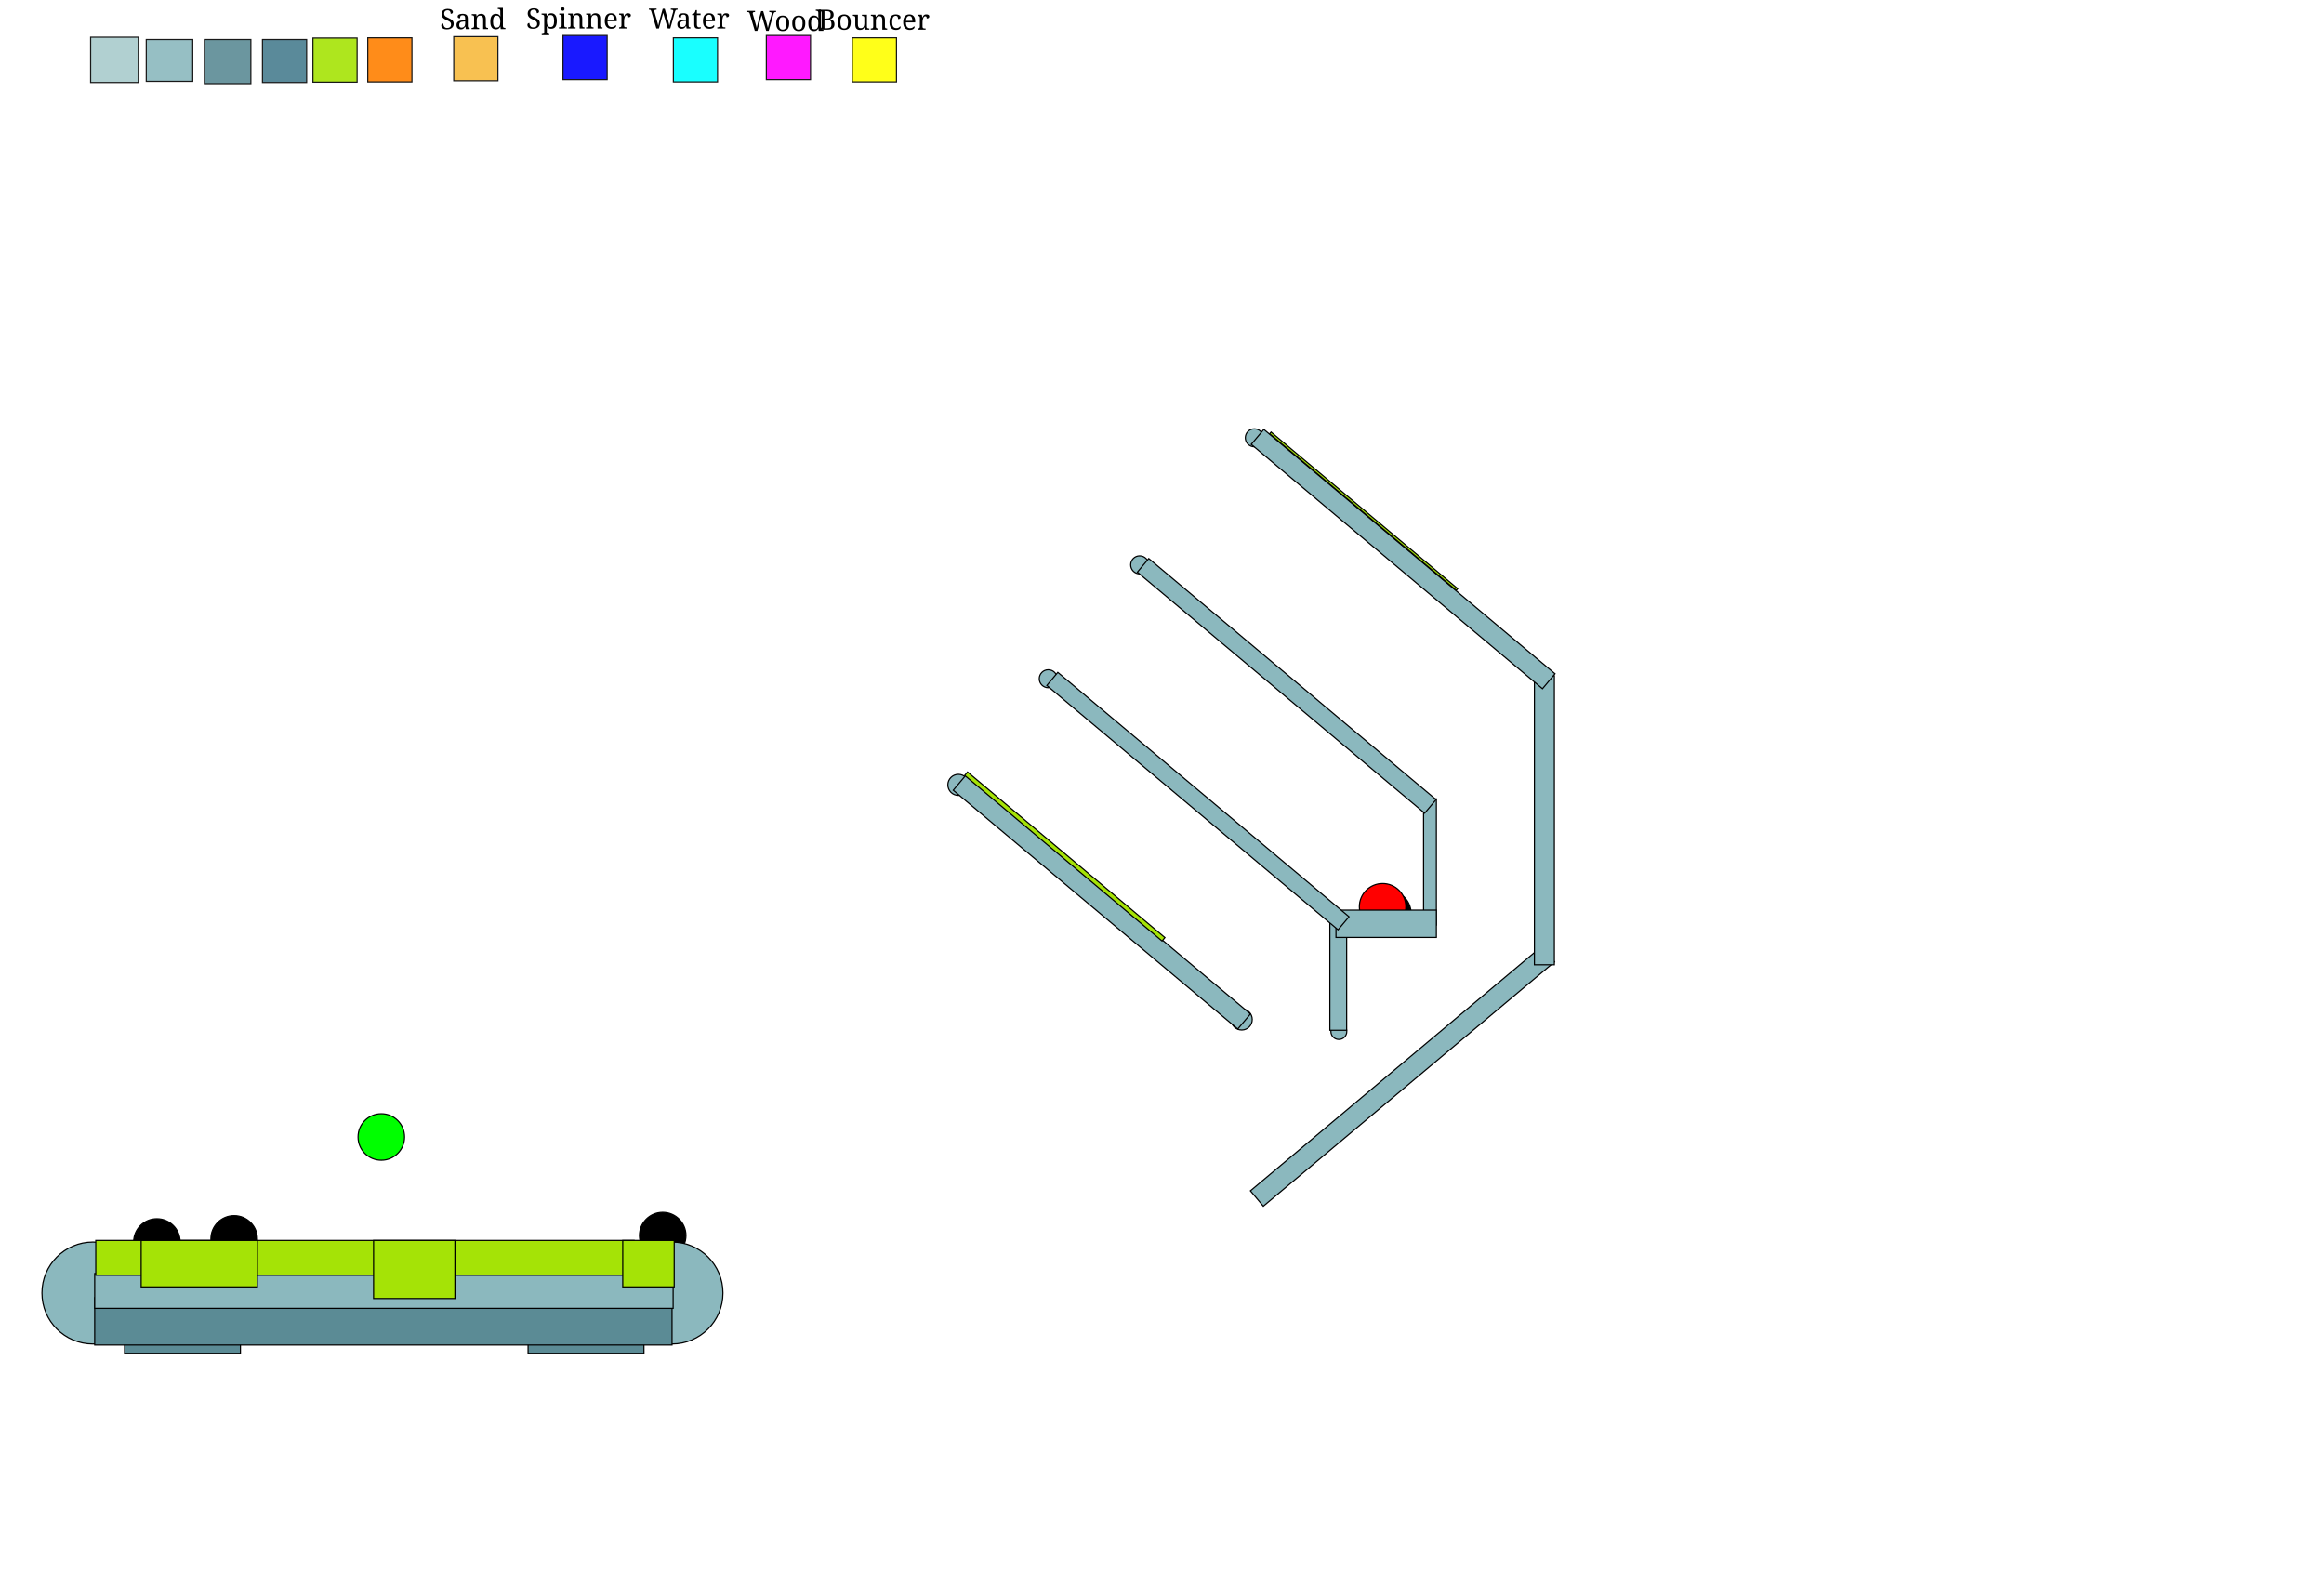
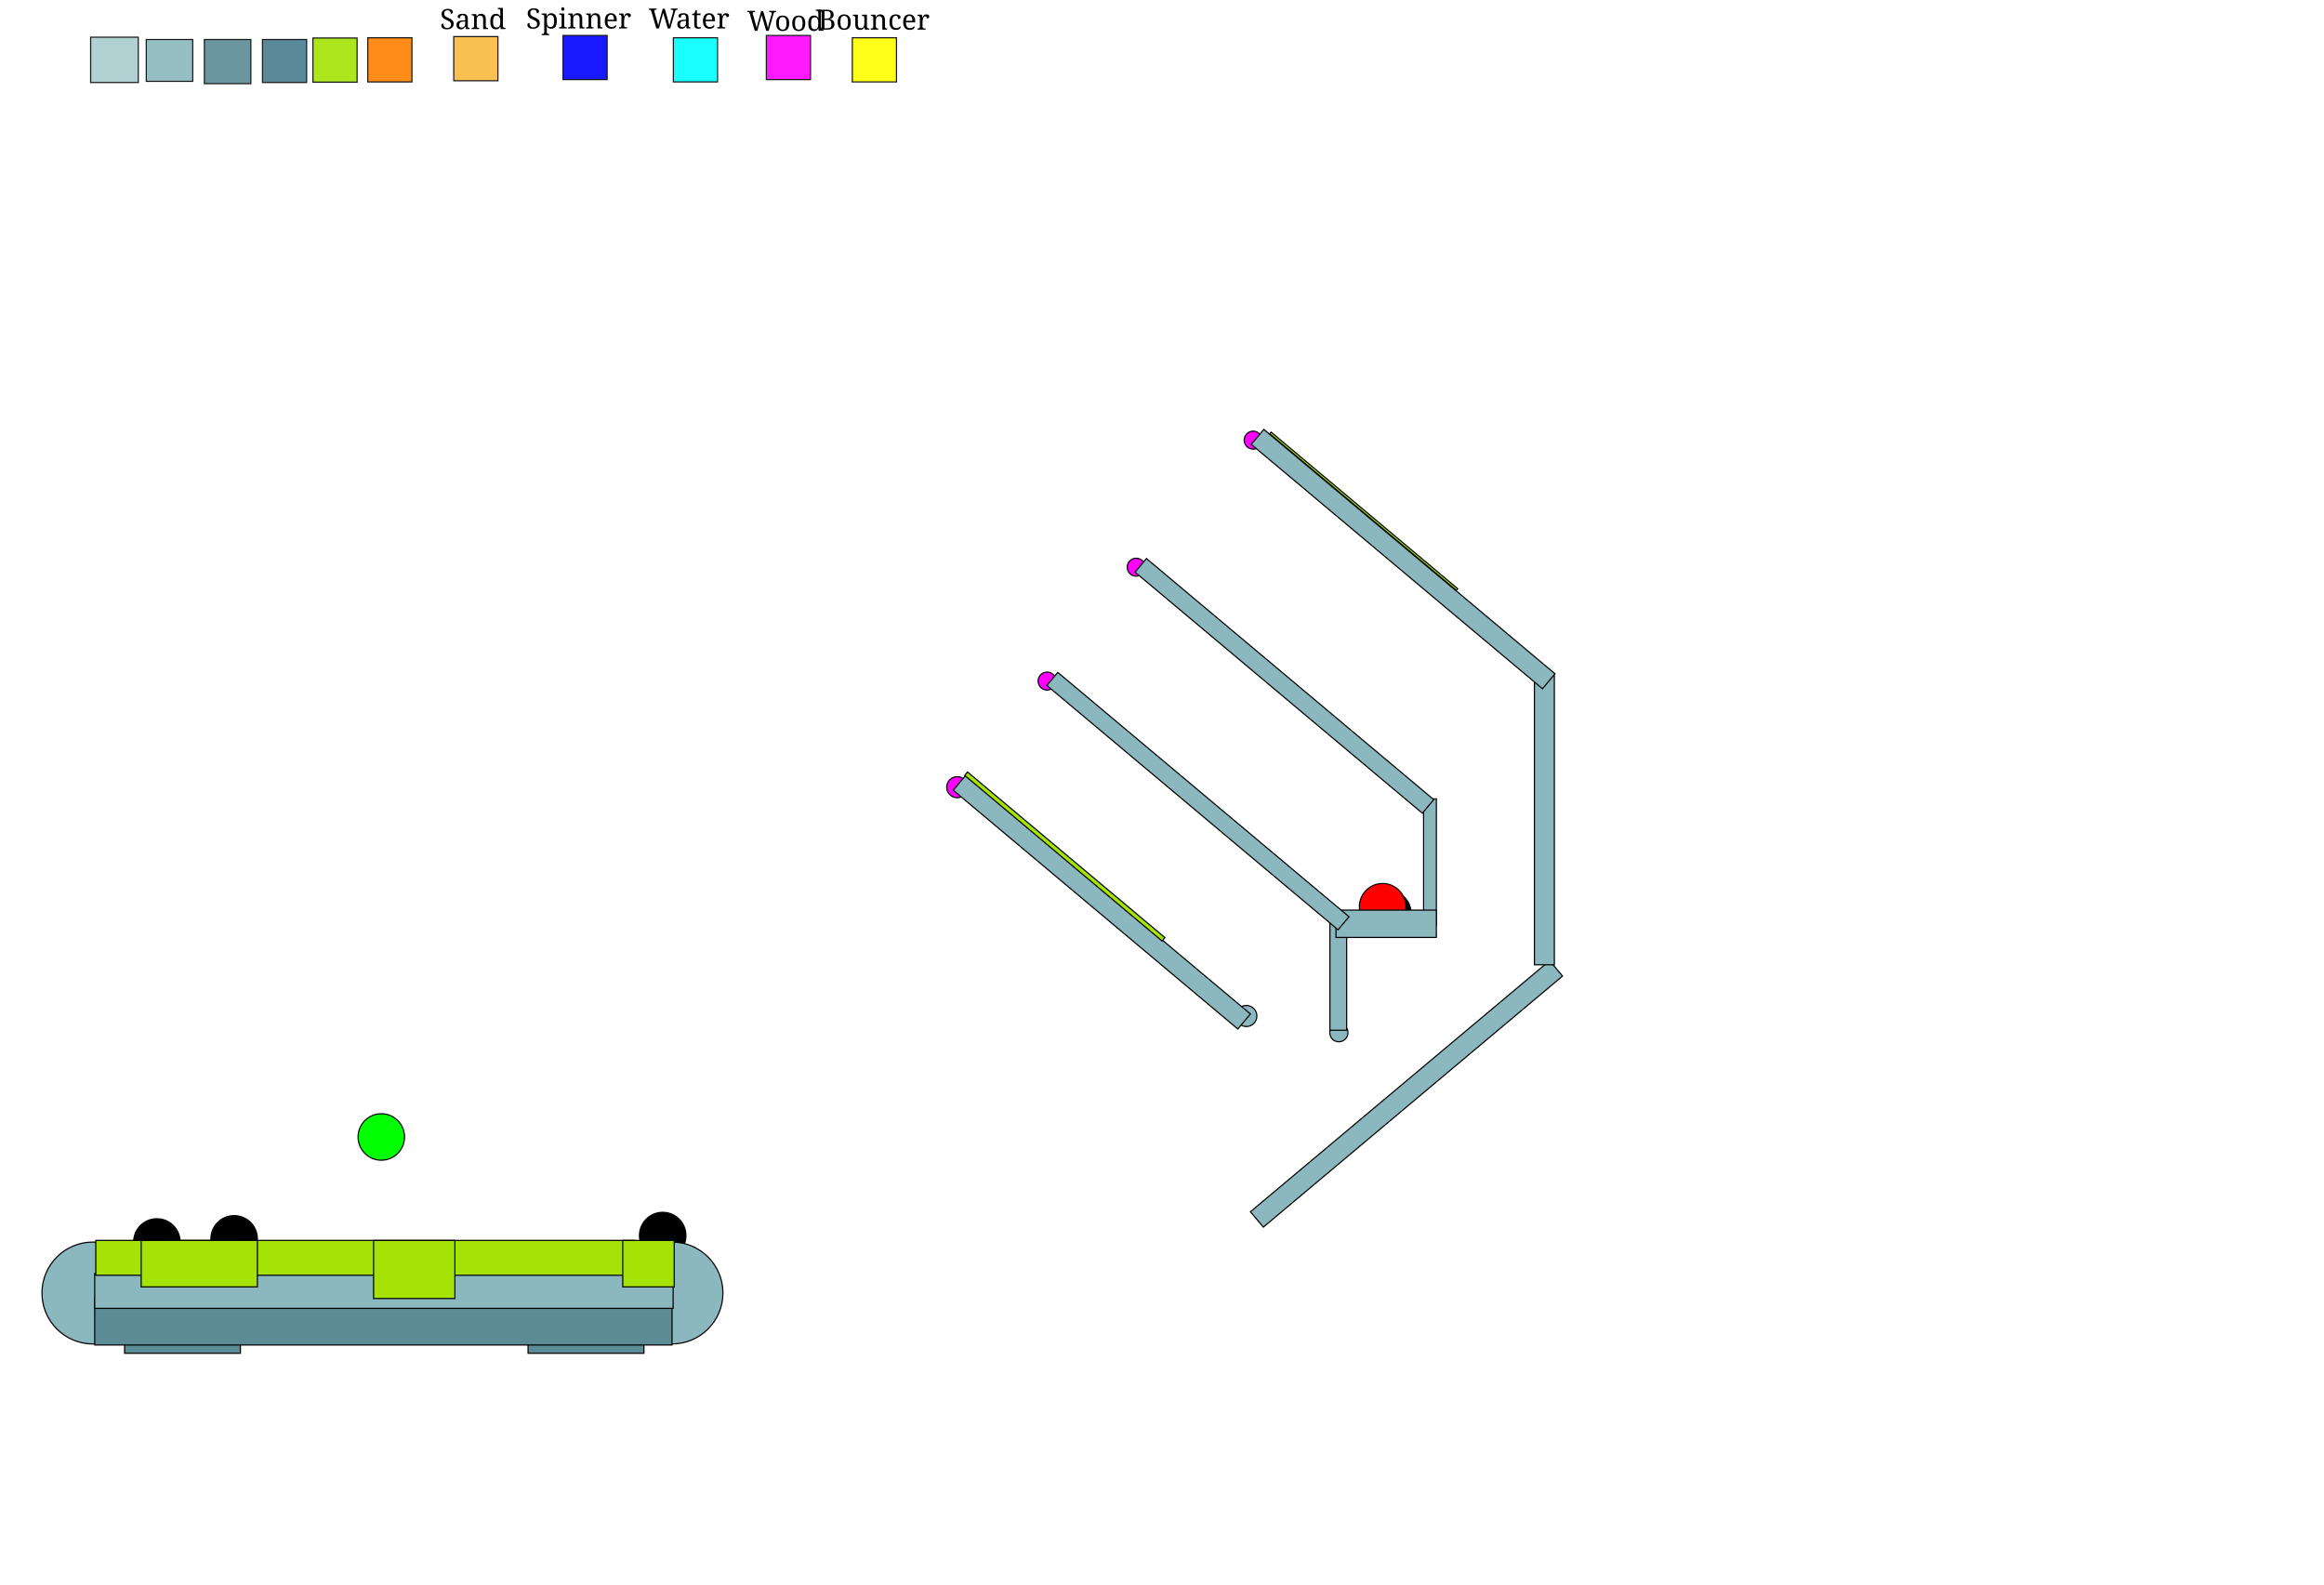
<svg xmlns="http://www.w3.org/2000/svg" width="2000" height="1364">
  <g class="layer">
    <rect fill="#5b8b95" height="40.769" id="svg_79" width="99.694" x="454.462" y="1123.829" stroke="#000" />
    <rect fill="#5b8b95" height="40.769" id="svg_78" width="99.694" x="107.212" y="1123.829" stroke="#000" />
-     <ellipse fill="#8bb8be" cx="1068.588" cy="877.337" id="svg_76" rx="9.07" ry="9.07" stroke="#000" />
-     <ellipse fill="#8bb8be" cx="1152.202" cy="887.696" id="svg_74" rx="6.828" ry="6.828" stroke="#000" />
-     <ellipse fill="#8bb8be" cx="1079.448" cy="376.769" id="svg_73" rx="7.737" ry="7.737" stroke="#000" />
-     <ellipse fill="#8bb8be" cx="980.781" cy="486.102" id="svg_72" rx="7.737" ry="7.737" stroke="#000" />
-     <ellipse fill="#8bb8be" cx="902.115" cy="584.102" id="svg_71" rx="7.737" ry="7.737" stroke="#000" />
-     <ellipse fill="#8bb8be" cx="824.782" cy="675.435" id="svg_70" rx="9.07" ry="9.07" stroke="#000" />
-     <rect fill="#8bb8be" height="327.153" id="svg_69" width="17.271" x="1198.318" y="762.697" stroke="#000" transform="rotate(50 1206.95 926.273)" />
+     <ellipse fill="#8bb8be" cx="1072.588" cy="874.337" id="svg_76" rx="9.07" ry="9.07" stroke="#000" />
+     <ellipse stroke="#000" fill="#8bb8be" cx="1152.202" cy="888.696" id="svg_74" rx="7.828" ry="7.828" />
+     <ellipse fill="#ff00ff" cx="1078.448" cy="378.769" id="svg_73" rx="7.737" ry="7.737" stroke="#000" />
+     <ellipse fill="#ff00ff" cx="977.781" cy="488.102" id="svg_72" rx="7.737" ry="7.737" stroke="#000" />
+     <ellipse fill="#ff00ff" cx="901.115" cy="586.102" id="svg_71" rx="7.737" ry="7.737" stroke="#000" />
+     <ellipse fill="#ff00ff" cx="823.782" cy="677.435" id="svg_70" rx="9.07" ry="9.07" stroke="#000" />
+     <rect transform="rotate(50 1210.39 941.392)" stroke="#000" fill="#8bb8be" height="336.125" id="svg_69" width="17.271" x="1201.754" y="773.33" />
    <rect fill="#8bb8be" height="248.691" id="svg_68" width="17.16" x="1320.497" y="581.561" stroke="#000" />
    <rect fill="#8bb8be" height="98.901" id="svg_67" width="14.433" x="1144.483" y="787.714" stroke="#000" />
    <rect fill="#8bb8be" height="108.603" id="svg_66" width="11.006" x="1225.112" y="687.495" stroke="#000" />
    <ellipse class="grass1" cx="1194.361" cy="786.12" fill="#000000" id="svg_80" rx="20" ry="20" stroke="#000" />
    <ellipse cx="1189.849" cy="780.31" fill="#ff0000" id="svg_17" rx="20" ry="20" stroke="#000" />
    <rect fill="#8bb8be" height="23.527" id="svg_65" width="86.391" x="1149.727" y="783.209" stroke="#000" />
    <ellipse fill="#8bb8be" cx="79.962" cy="1112.717" id="svg_53" rx="43.846" ry="43.846" stroke="#000" />
    <ellipse class="grass1" cx="570.309" cy="1063.265" fill="#000000" id="svg_77" rx="20" ry="20" stroke="#000" />
    <ellipse fill="#8bb8be" cx="578.299" cy="1112.717" id="svg_54" rx="43.846" ry="43.846" stroke="#000" />
    <rect fill="#5b8b95" height="40.769" id="svg_8" width="496.839" x="81.497" y="1116.686" stroke="#000" />
-     <rect fill="#8bb8be" height="322.75" id="svg_20" width="15.259" x="1099.7" y="428.869" stroke="#000" transform="rotate(-50 1107.33 590.244)" />
+     <rect transform="rotate(-50 1105.33 590.244)" fill="#8bb8be" height="322.75" id="svg_20" width="15.259" x="1097.7" y="428.869" stroke="#000" />
    <ellipse class="tree1" cx="135.017" cy="1068.789" fill="#000000" id="svg_2" rx="20" ry="20" stroke="#000" />
    <ellipse class="grass1" cx="201.498" cy="1066.122" fill="#000000" id="svg_5" rx="20" ry="20" stroke="#000" />
    <ellipse cx="328.145" cy="978.445" fill="#00ff00" id="svg_16" rx="20" ry="20" stroke="#000" />
    <rect fill="#5b8b95" height="38" id="svg_11" opacity="0.9" stroke="#000" width="40" x="175.88" y="34" />
    <rect fill="#487d8f" height="37" id="svg_15" opacity="0.9" stroke="#000" width="38" x="225.88" y="34" />
    <rect fill="#8bb8be" height="36" id="svg_21" opacity="0.9" stroke="#000" width="40" x="125.88" y="34" />
    <rect fill="#a5e306" height="38" id="svg_22" opacity="0.9" stroke="#000" width="38" x="269.32" y="32.71" />
    <rect fill="#a8cbcc" height="39" id="svg_1" opacity="0.9" stroke="#000" width="41" x="78" y="32" />
    <rect fill="#8bb8be" height="30" id="svg_12" width="497.795" x="81.497" y="1095.917" stroke="#000" />
    <rect fill="#ff7f00" height="38" id="svg_30" opacity="0.9" stroke="#000" width="38" x="316.5" y="32.5" />
    <rect fill="#f7ba3e" height="38" id="svg_159" opacity="0.9" stroke="#000" width="38" x="390.5" y="31.5" />
    <text fill="#000000" font-family="Serif" font-size="24" id="svg_160" stroke="#000" stroke-width="0" text-anchor="middle" x="407" xml:space="preserve" y="25">Sand</text>
    <rect fill="#0000ff" height="38" id="svg_161" opacity="0.9" stroke="#000" width="38" x="484.5" y="30.5" />
    <text fill="#000000" font-family="Serif" font-size="24" id="svg_162" stroke="#000" stroke-width="0" text-anchor="middle" x="498" xml:space="preserve" y="24.5">Spinner</text>
    <rect fill="#00ffff" height="38" id="svg_164" opacity="0.9" stroke="#000" width="38" x="579.5" y="32.5" />
    <text fill="#000000" font-family="Serif" font-size="24" id="svg_165" stroke="#000" stroke-width="0" text-anchor="middle" x="593.01" xml:space="preserve" y="24.5">Water</text>
    <rect fill="#ff00ff" height="38" id="svg_166" opacity="0.9" stroke="#000" width="38" x="659.5" y="30.5" />
    <text fill="#000000" font-family="Serif" font-size="24" id="svg_167" stroke="#000" stroke-width="0" text-anchor="middle" x="676.01" xml:space="preserve" y="26.5">Wood</text>
    <rect fill="#ffff00" height="38" id="svg_168" opacity="0.9" stroke="#000" width="38" x="733.5" y="32.5" />
    <text fill="#000000" font-family="Serif" font-size="24" id="svg_169" stroke="#000" stroke-width="0" text-anchor="middle" x="752" xml:space="preserve" y="25.5">Bouncer</text>
    <rect fill="#a5e306" height="30" id="svg_58" width="463.281" x="82.427" y="1067.456" stroke="#000" />
    <rect fill="#a5e306" height="50" id="svg_45" stroke="#000" width="70" x="321.497" y="1067.456" />
    <rect fill="#a5e306" height="40" id="svg_44" stroke="#000" width="100" x="121.497" y="1067.456" />
    <rect fill="#a5e306" height="40" id="svg_59" width="44.285" x="535.93" y="1067.456" stroke="#000" />
    <rect fill="#8bb8be" height="319.662" id="svg_63" width="16.877" x="939.765" y="616.49" stroke="#000" transform="rotate(-50 948.204 776.321)" />
    <rect fill="#8bb8be" height="327.153" id="svg_64" width="16.803" x="1199.116" y="317.547" stroke="#000" transform="rotate(-50 1207.52 481.123)" />
    <rect fill="#8bb8be" height="327.153" id="svg_62" width="14.684" x="1023.575" y="525.816" stroke="#000" transform="rotate(-50 1030.92 689.392)" />
    <path fill="#a5e306" opacity="undefined" d="m914.434,626.224l3.83,0l0,221.714l-3.83,0l0,-221.714z" id="svg_43" stroke="#000" transform="rotate(-50 916.35 737.081)" />
    <path fill="#a5e306" opacity="undefined" d="m1172.625,335.122l1.877,0l0,209.639l-1.877,0l0,-209.639z" id="svg_75" stroke="#000" transform="rotate(-50 1173.56 439.941)" />
  </g>
</svg>
